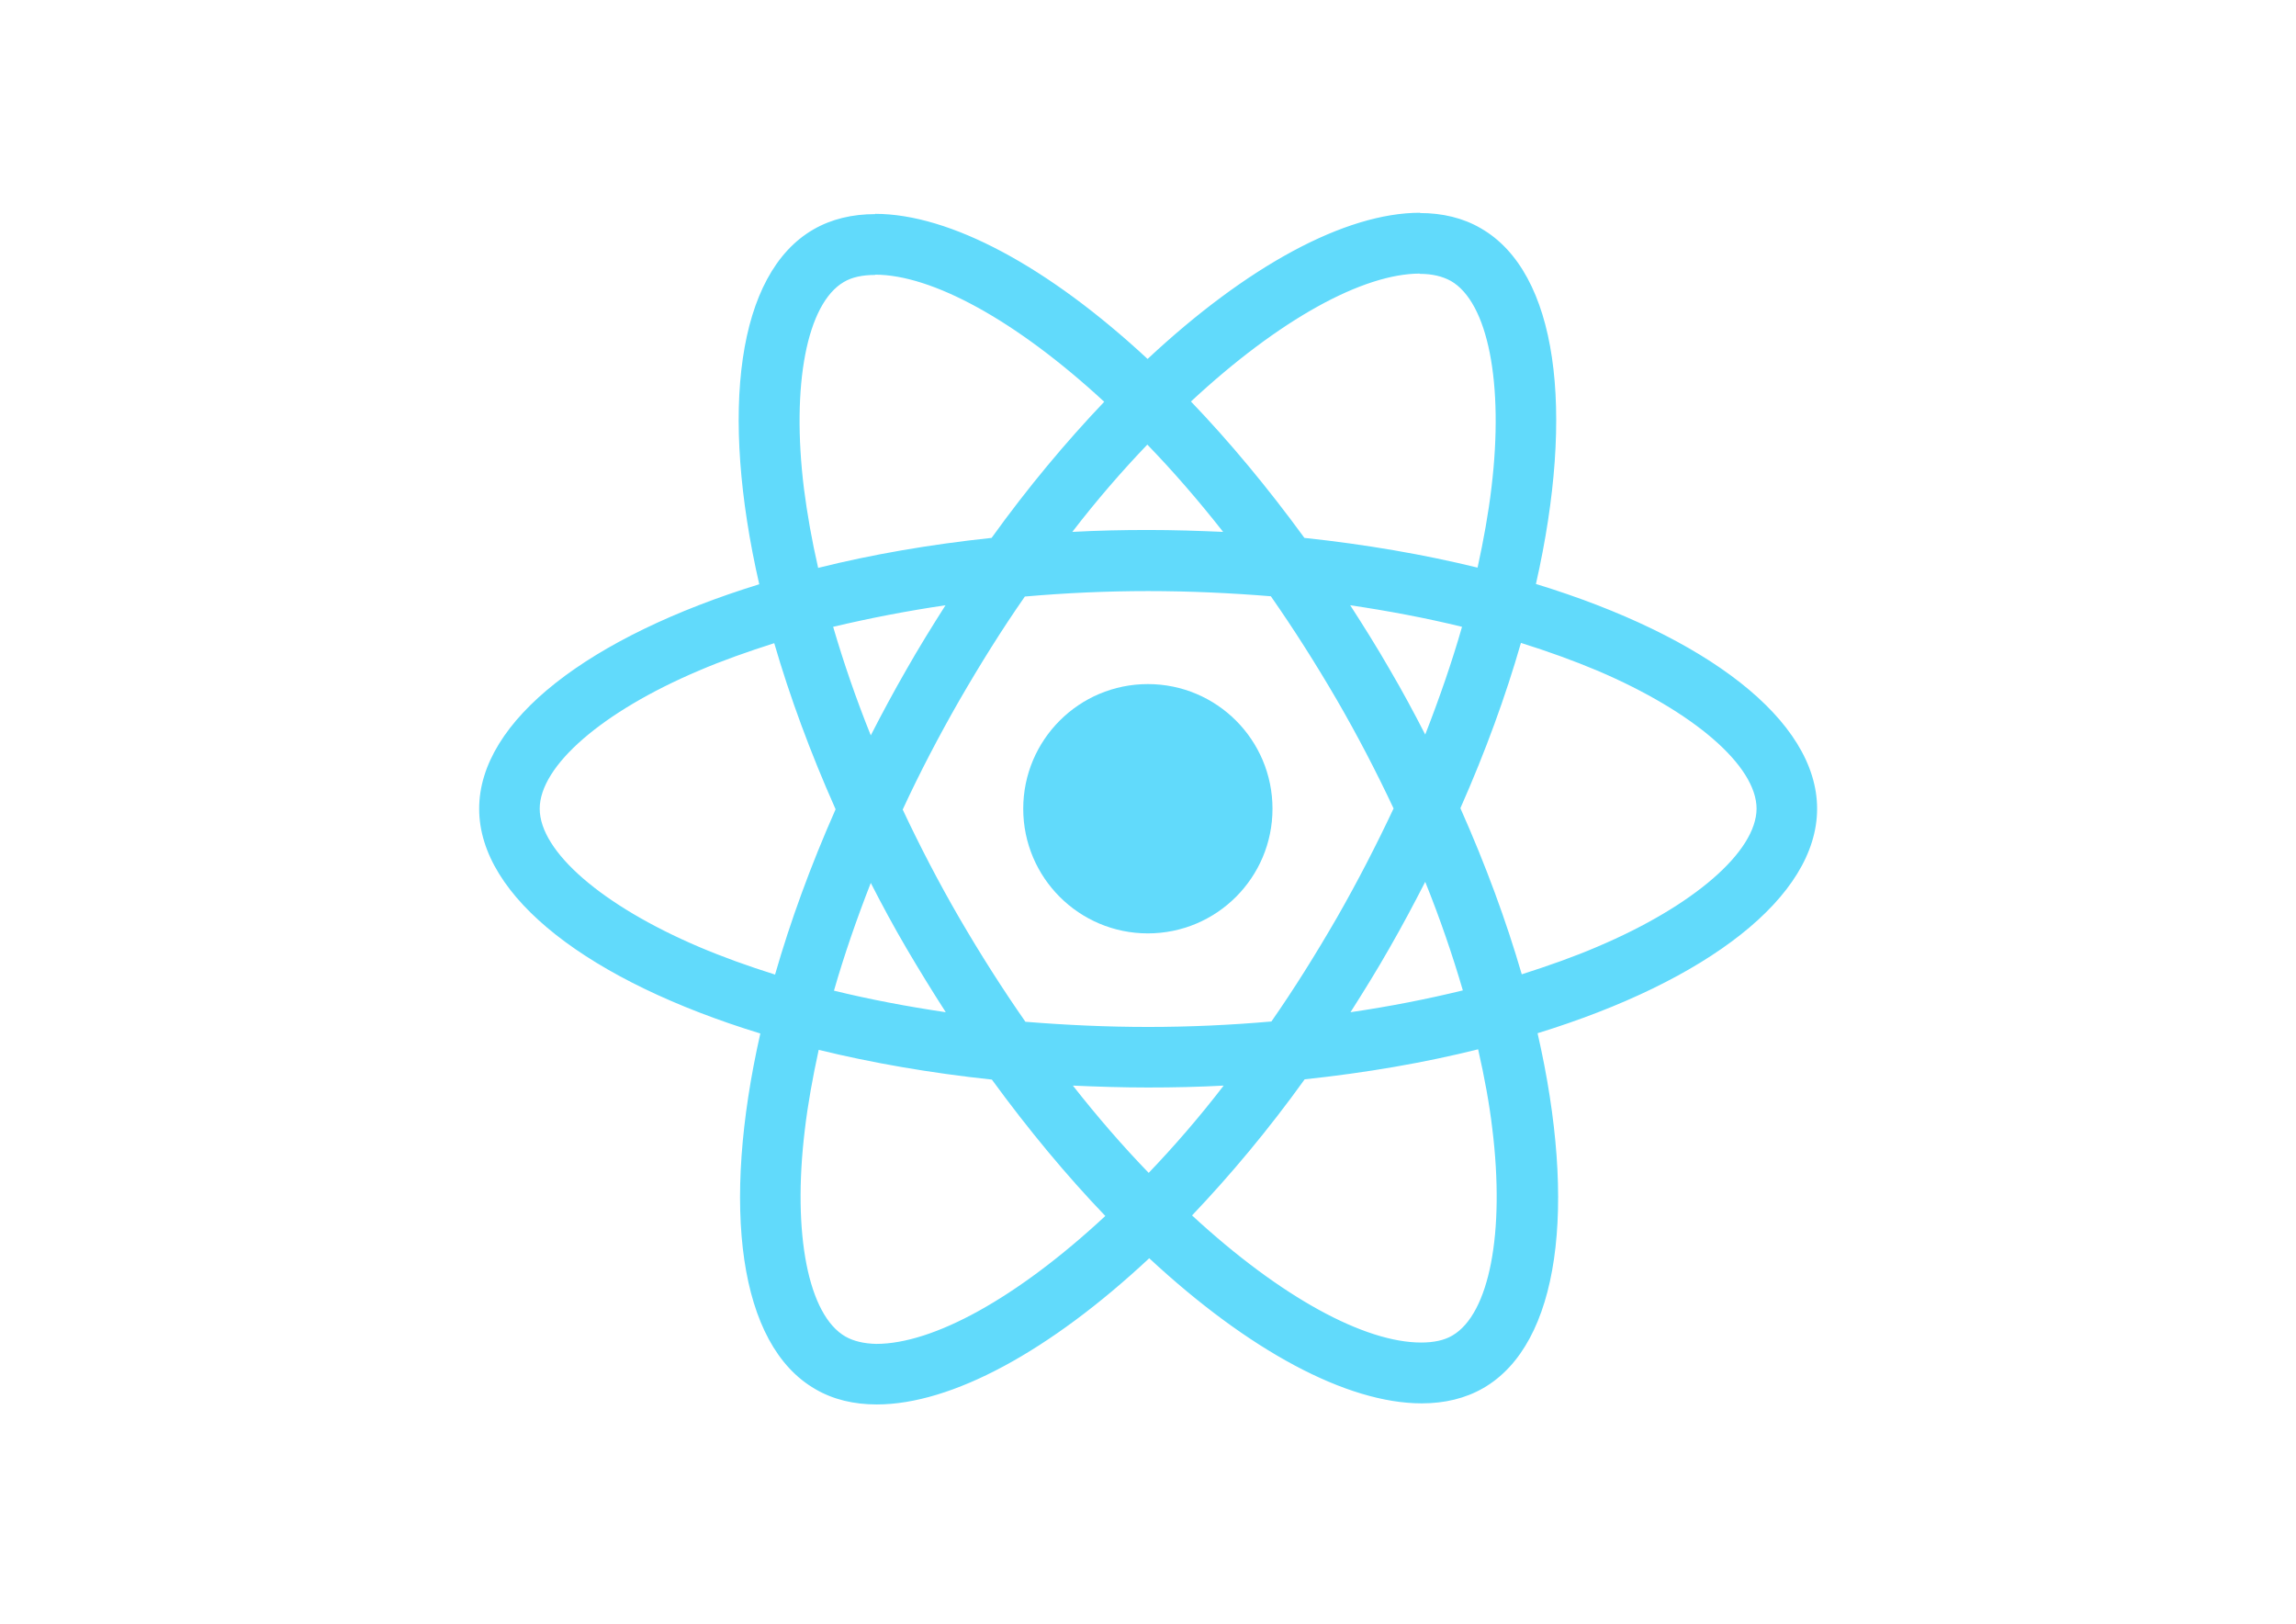
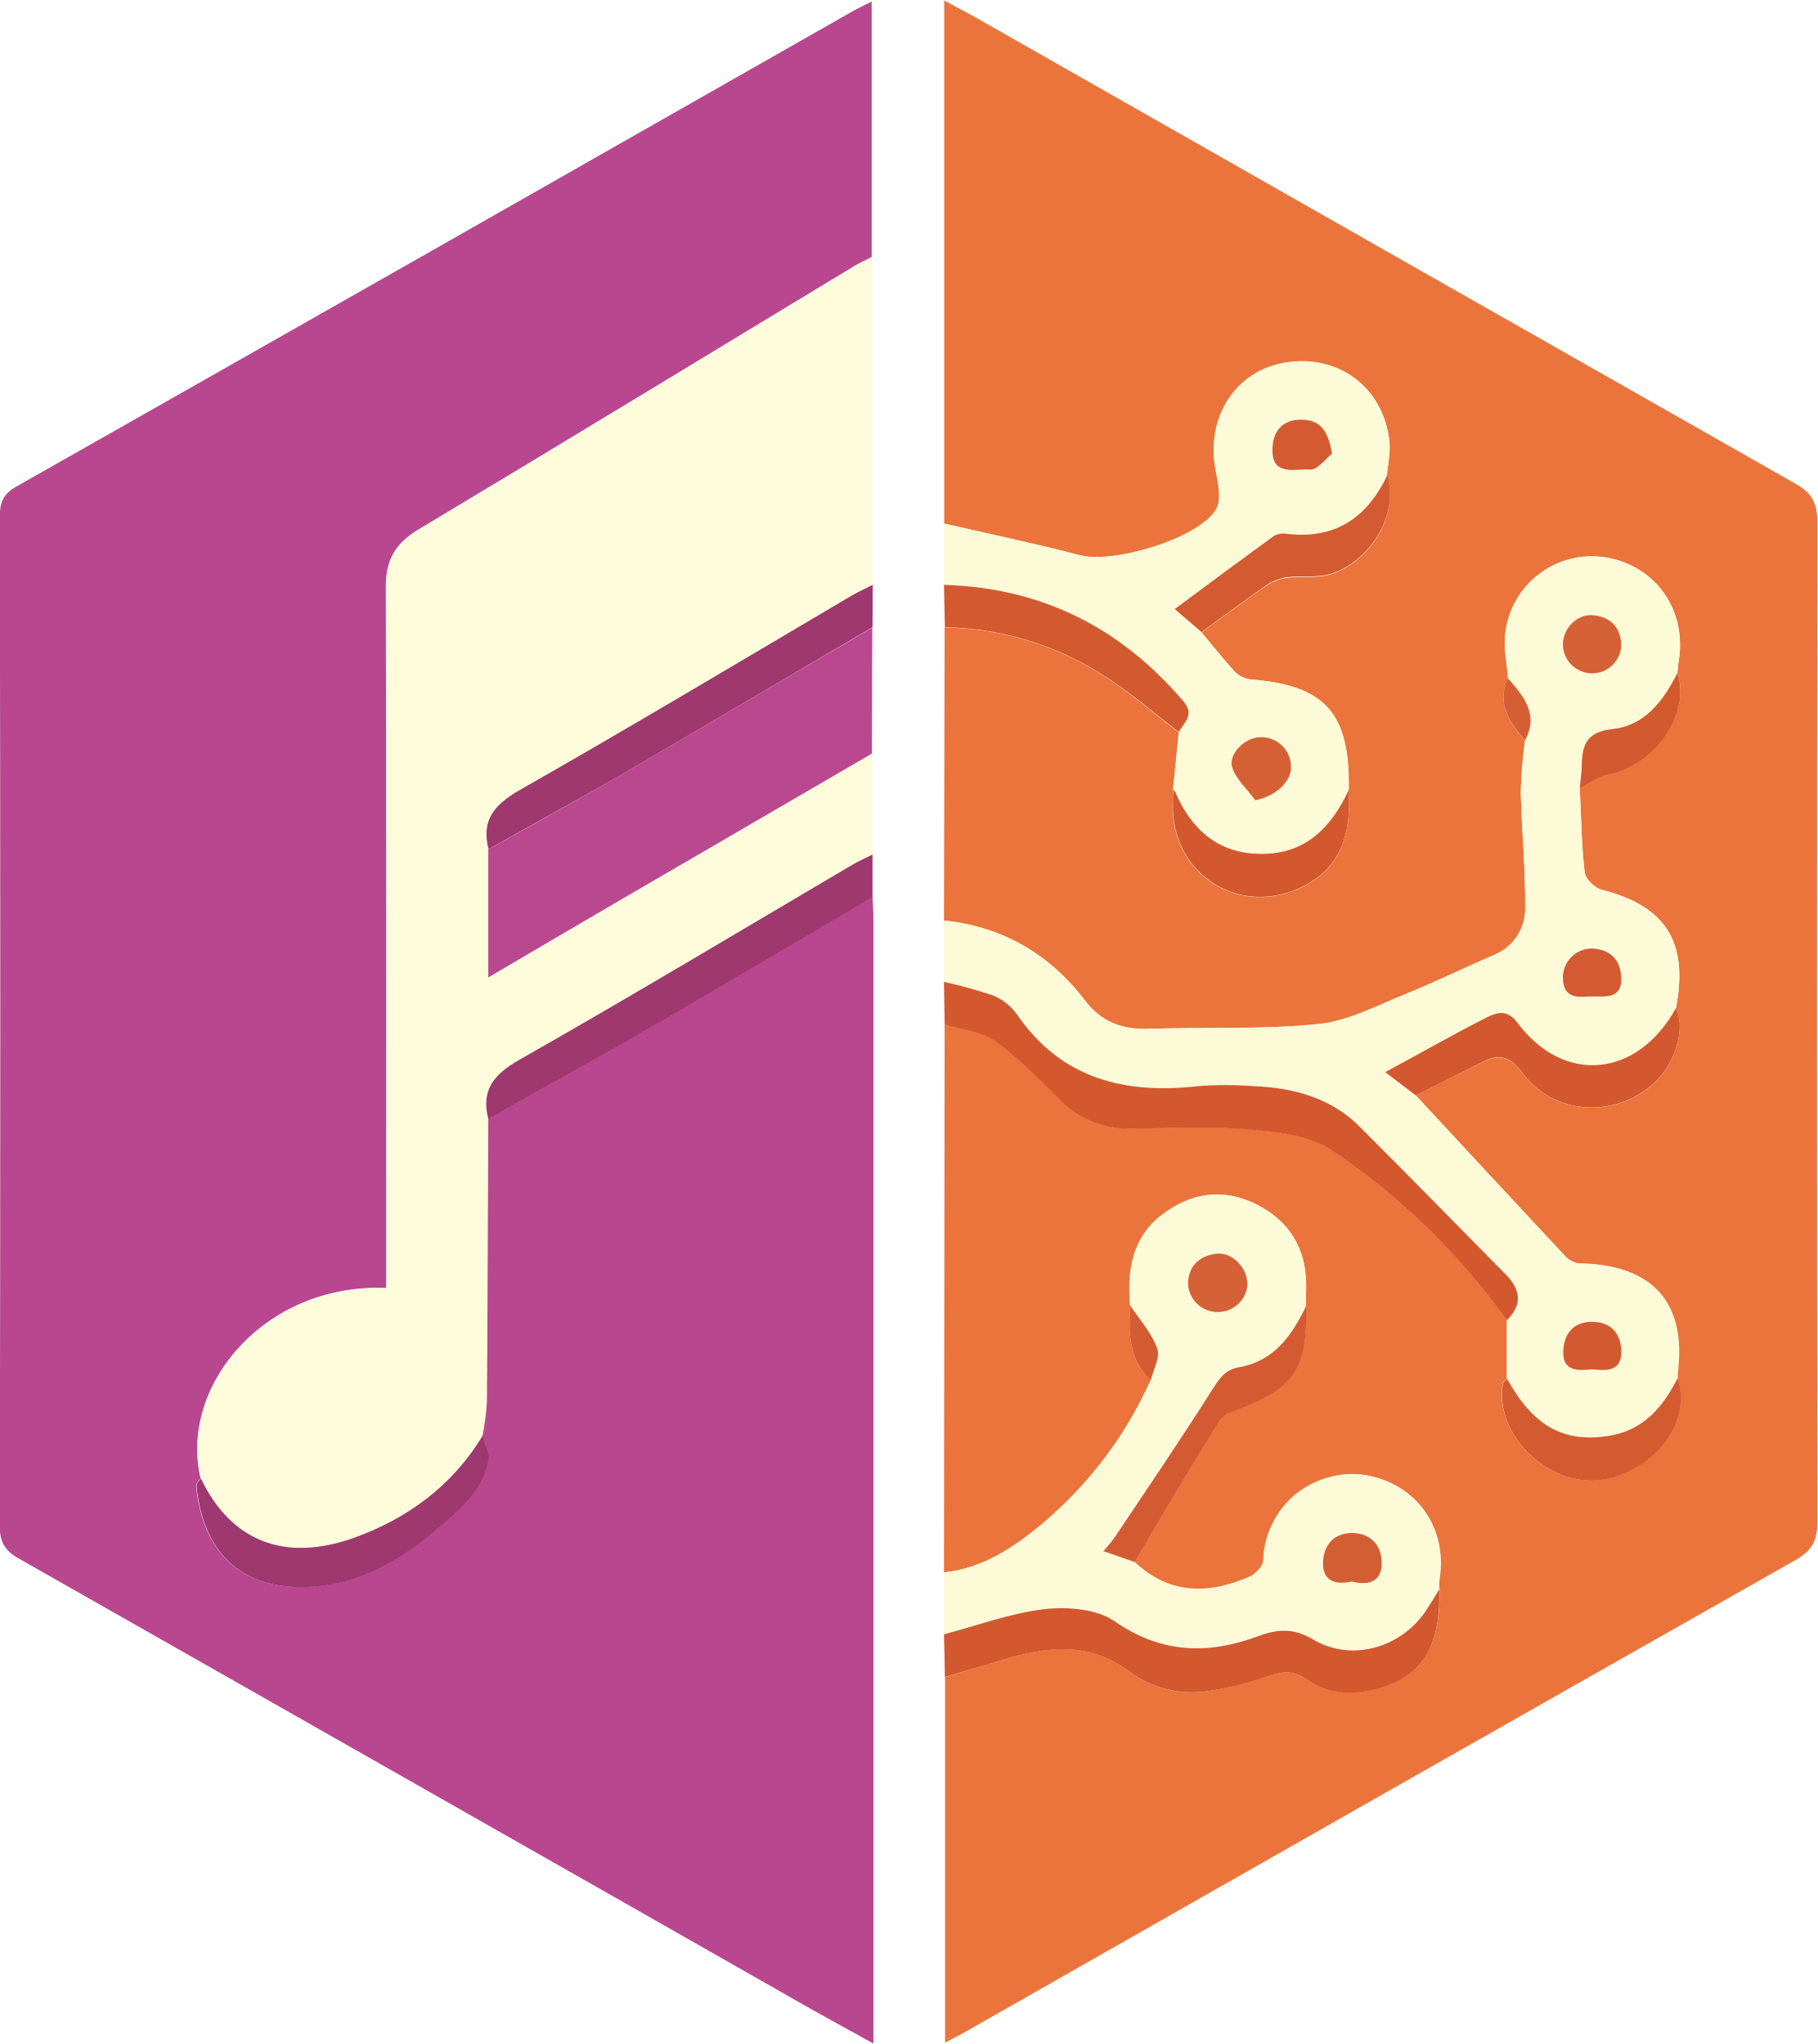
- <svg xmlns="http://www.w3.org/2000/svg" viewBox="0 0 841.9 595.3">
-   <g fill="#61DAFB">
-     <path d="M666.3 296.5c0-32.5-40.7-63.3-103.1-82.4 14.4-63.6 8-114.2-20.2-130.4-6.5-3.8-14.1-5.6-22.4-5.6v22.3c4.6 0 8.3.9 11.4 2.6 13.6 7.8 19.5 37.5 14.9 75.7-1.1 9.4-2.9 19.3-5.1 29.4-19.6-4.8-41-8.5-63.5-10.9-13.5-18.5-27.5-35.3-41.6-50 32.6-30.3 63.2-46.9 84-46.9V78c-27.5 0-63.5 19.6-99.9 53.6-36.4-33.8-72.4-53.2-99.9-53.2v22.3c20.7 0 51.4 16.5 84 46.6-14 14.7-28 31.4-41.3 49.9-22.6 2.4-44 6.1-63.6 11-2.3-10-4-19.7-5.2-29-4.7-38.2 1.1-67.9 14.6-75.8 3-1.8 6.9-2.6 11.5-2.6V78.5c-8.4 0-16 1.8-22.6 5.6-28.1 16.2-34.4 66.7-19.9 130.1-62.2 19.2-102.7 49.9-102.7 82.3 0 32.5 40.7 63.3 103.1 82.4-14.4 63.6-8 114.2 20.2 130.4 6.5 3.8 14.1 5.6 22.5 5.6 27.5 0 63.5-19.6 99.9-53.6 36.4 33.8 72.4 53.2 99.9 53.2 8.4 0 16-1.8 22.6-5.6 28.1-16.2 34.4-66.7 19.9-130.1 62-19.1 102.5-49.9 102.5-82.3zm-130.2-66.7c-3.7 12.9-8.3 26.2-13.5 39.5-4.1-8-8.4-16-13.1-24-4.6-8-9.5-15.8-14.4-23.4 14.2 2.1 27.9 4.7 41 7.9zm-45.8 106.5c-7.8 13.5-15.8 26.3-24.1 38.2-14.9 1.3-30 2-45.2 2-15.1 0-30.2-.7-45-1.9-8.3-11.9-16.4-24.6-24.2-38-7.6-13.1-14.5-26.4-20.8-39.8 6.2-13.4 13.2-26.8 20.7-39.9 7.8-13.5 15.8-26.3 24.1-38.2 14.9-1.3 30-2 45.2-2 15.1 0 30.2.7 45 1.9 8.3 11.9 16.4 24.6 24.2 38 7.6 13.1 14.5 26.4 20.8 39.8-6.3 13.4-13.2 26.8-20.7 39.9zm32.3-13c5.4 13.4 10 26.8 13.8 39.8-13.1 3.2-26.9 5.9-41.2 8 4.9-7.7 9.8-15.6 14.4-23.7 4.6-8 8.9-16.1 13-24.1zM421.2 430c-9.3-9.6-18.6-20.3-27.8-32 9 .4 18.2.7 27.5.7 9.4 0 18.7-.2 27.8-.7-9 11.7-18.3 22.4-27.5 32zm-74.4-58.9c-14.2-2.1-27.9-4.7-41-7.9 3.7-12.9 8.3-26.2 13.5-39.5 4.1 8 8.4 16 13.1 24 4.7 8 9.5 15.8 14.4 23.4zM420.7 163c9.3 9.6 18.6 20.3 27.8 32-9-.4-18.2-.7-27.5-.7-9.4 0-18.7.2-27.8.7 9-11.7 18.3-22.4 27.5-32zm-74 58.9c-4.9 7.7-9.8 15.6-14.4 23.7-4.6 8-8.9 16-13 24-5.4-13.4-10-26.8-13.8-39.8 13.1-3.1 26.9-5.8 41.2-7.9zm-90.5 125.2c-35.4-15.1-58.3-34.9-58.3-50.6 0-15.7 22.9-35.6 58.3-50.6 8.6-3.7 18-7 27.7-10.1 5.7 19.6 13.2 40 22.5 60.9-9.2 20.8-16.6 41.1-22.2 60.6-9.9-3.1-19.3-6.5-28-10.2zM310 490c-13.6-7.8-19.5-37.5-14.9-75.7 1.1-9.4 2.9-19.3 5.1-29.4 19.6 4.8 41 8.5 63.5 10.9 13.5 18.5 27.5 35.3 41.6 50-32.6 30.3-63.2 46.9-84 46.9-4.5-.1-8.3-1-11.3-2.7zm237.2-76.2c4.7 38.2-1.1 67.9-14.6 75.8-3 1.8-6.9 2.6-11.5 2.6-20.7 0-51.4-16.5-84-46.6 14-14.7 28-31.4 41.3-49.9 22.6-2.4 44-6.1 63.6-11 2.3 10.1 4.1 19.8 5.2 29.1zm38.5-66.7c-8.6 3.7-18 7-27.7 10.1-5.7-19.6-13.2-40-22.5-60.9 9.2-20.8 16.6-41.1 22.2-60.6 9.9 3.1 19.3 6.5 28.1 10.2 35.4 15.1 58.3 34.9 58.3 50.6-.1 15.7-23 35.6-58.4 50.6zM320.8 78.4z" />
-     <circle cx="420.9" cy="296.5" r="45.7" />
-     <path d="M520.5 78.1z" />
+ <svg xmlns="http://www.w3.org/2000/svg" width="32pt" height="36pt" viewBox="0 0 32 36" version="1.1">
+   <g id="surface1">
+     <path style=" stroke:none;fill-rule:nonzero;fill:rgb(72.549%,27.843%,56.078%);fill-opacity:1;" d="M 15.363 15.793 C 15.371 15.934 15.379 16.07 15.379 16.211 C 15.379 22.633 15.379 29.055 15.379 35.477 L 15.379 35.992 C 14.977 35.77 14.641 35.586 14.305 35.398 C 9.652 32.746 4.996 30.102 0.344 27.457 C 0.09 27.316 -0.004 27.168 -0.004 26.879 C 0.008 20.957 0.008 15.031 -0.004 9.109 C -0.004 8.867 0.043 8.711 0.273 8.578 C 5.199 5.785 10.117 2.988 15.031 0.188 C 15.117 0.141 15.199 0.102 15.348 0.027 L 15.348 4.527 C 15.25 4.578 15.148 4.625 15.051 4.68 C 12.488 6.23 9.934 7.789 7.363 9.328 C 6.953 9.574 6.789 9.875 6.793 10.344 C 6.805 14.293 6.801 18.246 6.801 22.195 L 6.801 22.684 C 4.637 22.598 3.152 24.43 3.531 26.031 C 3.504 26.078 3.449 26.129 3.453 26.172 C 3.551 27.137 4.051 27.918 5.219 27.949 C 6.215 27.977 7.012 27.504 7.734 26.887 C 8.113 26.562 8.508 26.223 8.594 25.695 C 8.613 25.566 8.527 25.422 8.488 25.285 C 8.527 25.086 8.555 24.883 8.566 24.676 C 8.578 23.02 8.582 21.363 8.59 19.703 C 9.375 19.262 10.164 18.832 10.941 18.383 C 12.422 17.523 13.891 16.656 15.363 15.793 Z M 15.363 15.793 " />
+     <path style=" stroke:none;fill-rule:nonzero;fill:rgb(91.765%,45.49%,23.137%);fill-opacity:1;" d="M 16.621 27.695 C 16.625 24.477 16.629 21.258 16.633 18.039 C 16.934 18.129 17.277 18.16 17.52 18.328 C 17.926 18.613 18.277 18.98 18.629 19.332 C 18.965 19.691 19.441 19.887 19.938 19.875 C 20.633 19.867 21.336 19.828 22.027 19.887 C 22.516 19.93 23.066 20 23.453 20.258 C 24.656 21.062 25.695 22.074 26.531 23.25 L 26.531 24.277 C 26.504 24.309 26.461 24.34 26.457 24.375 C 26.305 25.32 27.359 26.27 28.309 26.039 C 29.203 25.824 29.785 24.988 29.535 24.266 C 29.535 24.238 29.535 24.211 29.535 24.184 C 29.695 22.938 29.09 22.27 27.805 22.25 C 27.703 22.238 27.609 22.188 27.543 22.109 C 26.672 21.176 25.801 20.234 24.93 19.293 C 25.336 19.09 25.742 18.879 26.152 18.684 C 26.414 18.559 26.605 18.629 26.789 18.879 C 27.332 19.625 28.402 19.73 29.129 19.078 C 29.508 18.734 29.684 18.078 29.508 17.762 C 29.738 16.594 29.332 15.957 28.199 15.668 C 28.078 15.637 27.914 15.477 27.902 15.359 C 27.848 14.867 27.84 14.371 27.816 13.875 C 27.988 13.789 28.152 13.664 28.332 13.625 C 29.148 13.457 29.781 12.543 29.535 11.844 C 29.543 11.773 29.547 11.703 29.559 11.637 C 29.703 10.742 29.156 9.965 28.277 9.816 C 27.863 9.75 27.441 9.852 27.109 10.102 C 26.777 10.348 26.559 10.723 26.508 11.133 C 26.465 11.395 26.535 11.676 26.551 11.949 C 26.344 12.398 26.582 12.727 26.852 13.047 C 26.809 13.348 26.785 13.652 26.777 13.953 C 26.793 14.629 26.863 15.305 26.855 15.98 C 26.867 16.34 26.656 16.672 26.324 16.812 C 25.789 17.043 25.27 17.301 24.727 17.516 C 24.23 17.719 23.73 17.988 23.211 18.039 C 22.219 18.137 21.215 18.086 20.211 18.121 C 19.754 18.137 19.387 17.992 19.117 17.637 C 18.488 16.809 17.664 16.324 16.621 16.215 L 16.633 11.051 C 17.637 11.07 18.613 11.367 19.449 11.91 C 19.906 12.207 20.32 12.566 20.754 12.898 L 20.652 13.918 C 20.652 14.016 20.648 14.113 20.648 14.211 C 20.648 15.383 21.77 16.125 22.848 15.66 C 23.621 15.328 23.797 14.68 23.746 13.922 C 23.773 12.562 23.336 12.074 22.02 11.969 C 21.914 11.957 21.816 11.91 21.742 11.836 C 21.535 11.613 21.344 11.371 21.152 11.141 C 21.52 10.875 21.883 10.602 22.258 10.344 C 22.371 10.262 22.504 10.203 22.641 10.18 C 22.895 10.141 23.168 10.191 23.41 10.121 C 24.074 9.934 24.652 9.109 24.422 8.383 C 24.438 8.176 24.488 7.965 24.465 7.766 C 24.355 6.82 23.57 6.238 22.637 6.391 C 21.758 6.531 21.23 7.352 21.406 8.281 C 21.449 8.508 21.516 8.793 21.418 8.969 C 21.121 9.484 19.613 9.938 19.016 9.781 C 18.223 9.574 17.418 9.406 16.625 9.223 L 16.625 0.008 C 16.855 0.133 17.023 0.219 17.188 0.312 C 21.996 3.051 26.805 5.785 31.617 8.52 C 31.918 8.691 32 8.879 32 9.203 C 31.992 15.07 31.992 20.934 32 26.801 C 32 27.129 31.91 27.312 31.609 27.48 C 26.773 30.219 21.941 32.969 17.109 35.723 C 16.969 35.805 16.824 35.879 16.641 35.977 L 16.641 29.535 C 17.027 29.422 17.41 29.305 17.797 29.195 C 18.516 28.984 19.207 28.938 19.863 29.426 C 20.27 29.734 20.785 29.863 21.289 29.781 C 21.645 29.723 21.996 29.633 22.34 29.516 C 22.582 29.434 22.773 29.418 22.992 29.57 C 23.387 29.84 23.832 29.855 24.277 29.734 C 25.051 29.523 25.367 28.984 25.348 27.988 C 25.34 27.93 25.34 27.875 25.348 27.82 C 25.504 26.844 24.867 26.066 23.941 25.969 C 23.512 25.938 23.086 26.082 22.762 26.367 C 22.441 26.656 22.254 27.062 22.246 27.492 C 22.242 27.59 22.113 27.723 22.012 27.766 C 21.285 28.102 20.586 28.102 19.977 27.512 C 20.469 26.688 20.957 25.859 21.453 25.035 C 21.492 24.965 21.555 24.914 21.629 24.879 C 22.789 24.465 23.02 24.145 22.996 22.992 C 22.996 22.883 22.996 22.77 23 22.656 C 23.004 22 22.707 21.504 22.121 21.211 C 21.539 20.922 20.949 21.008 20.438 21.414 C 19.93 21.82 19.852 22.391 19.902 22.996 C 19.867 23.477 19.875 23.945 20.262 24.309 C 19.824 25.285 19.172 26.148 18.352 26.84 C 17.852 27.254 17.309 27.621 16.621 27.695 Z M 16.621 27.695 " />
+     <path style=" stroke:none;fill-rule:nonzero;fill:rgb(99.608%,98.824%,85.49%);fill-opacity:1;" d="M 8.598 19.707 C 8.59 21.367 8.586 23.023 8.574 24.68 C 8.562 24.887 8.535 25.09 8.496 25.289 C 7.965 26.172 7.176 26.746 6.23 27.086 C 5 27.527 4.062 27.137 3.535 26.035 C 3.156 24.434 4.645 22.605 6.805 22.688 L 6.805 22.199 C 6.805 18.25 6.809 14.297 6.797 10.348 C 6.797 9.879 6.961 9.578 7.367 9.332 C 9.938 7.793 12.496 6.234 15.059 4.684 C 15.152 4.629 15.254 4.586 15.355 4.535 C 15.355 6.457 15.359 8.379 15.363 10.305 C 15.242 10.367 15.109 10.422 14.996 10.492 C 13.047 11.641 11.105 12.805 9.137 13.926 C 8.684 14.184 8.465 14.457 8.598 14.961 L 8.598 17.219 C 9.414 16.738 10.168 16.297 10.922 15.855 C 12.398 14.996 13.875 14.137 15.352 13.277 C 15.355 13.867 15.359 14.457 15.363 15.051 C 15.242 15.113 15.109 15.168 14.996 15.238 C 13.047 16.387 11.105 17.551 9.141 18.668 C 8.688 18.922 8.469 19.199 8.598 19.707 Z M 8.598 19.707 " />
+     <path style=" stroke:none;fill-rule:nonzero;fill:rgb(99.216%,98.039%,84.314%);fill-opacity:1;" d="M 26.535 24.281 L 26.535 23.25 C 26.824 22.973 26.773 22.703 26.512 22.438 C 25.652 21.566 24.801 20.695 23.938 19.832 C 23.426 19.324 22.77 19.152 22.066 19.129 C 21.746 19.102 21.426 19.102 21.105 19.129 C 19.809 19.273 18.695 19 17.914 17.867 C 17.809 17.719 17.664 17.602 17.496 17.535 C 17.211 17.438 16.918 17.355 16.621 17.293 L 16.621 16.211 C 17.664 16.32 18.488 16.809 19.117 17.637 C 19.391 17.992 19.758 18.133 20.215 18.121 C 21.215 18.086 22.219 18.137 23.211 18.035 C 23.73 17.984 24.234 17.715 24.73 17.516 C 25.266 17.297 25.789 17.043 26.324 16.809 C 26.656 16.668 26.871 16.336 26.855 15.977 C 26.863 15.301 26.793 14.629 26.777 13.953 C 26.785 13.648 26.812 13.344 26.852 13.043 C 27.098 12.586 26.832 12.262 26.555 11.945 C 26.535 11.672 26.469 11.395 26.508 11.129 C 26.562 10.719 26.781 10.352 27.113 10.105 C 27.445 9.855 27.867 9.754 28.277 9.82 C 29.156 9.973 29.703 10.75 29.559 11.641 C 29.547 11.711 29.543 11.781 29.535 11.848 C 29.293 12.336 28.969 12.777 28.398 12.836 C 27.949 12.883 27.859 13.105 27.855 13.465 C 27.855 13.602 27.828 13.738 27.816 13.875 C 27.84 14.375 27.844 14.871 27.902 15.363 C 27.914 15.477 28.078 15.641 28.199 15.672 C 29.332 15.961 29.738 16.594 29.508 17.762 C 28.832 18.992 27.531 19.117 26.715 18.012 C 26.531 17.762 26.344 17.84 26.176 17.93 C 25.586 18.227 25.008 18.555 24.391 18.891 L 24.93 19.293 C 25.801 20.234 26.676 21.176 27.551 22.113 C 27.617 22.191 27.711 22.242 27.812 22.258 C 29.098 22.27 29.703 22.941 29.543 24.188 C 29.543 24.215 29.543 24.242 29.543 24.27 C 29.285 24.781 28.941 25.191 28.332 25.289 C 27.531 25.418 26.992 25.109 26.535 24.281 Z M 27.52 11.344 C 27.516 11.625 27.746 11.855 28.027 11.859 C 28.312 11.863 28.543 11.637 28.547 11.355 C 28.535 11.047 28.359 10.867 28.059 10.836 C 27.777 10.805 27.527 11.055 27.52 11.344 Z M 27.965 17.551 C 28.258 17.547 28.559 17.613 28.547 17.223 C 28.535 16.914 28.367 16.73 28.055 16.707 C 27.914 16.699 27.777 16.75 27.676 16.848 C 27.574 16.945 27.516 17.082 27.52 17.223 C 27.523 17.574 27.766 17.566 27.965 17.551 Z M 28.031 24.117 C 28.297 24.145 28.566 24.156 28.547 23.777 C 28.527 23.469 28.348 23.285 28.035 23.281 C 27.727 23.277 27.547 23.469 27.523 23.773 C 27.5 24.152 27.766 24.145 28.035 24.117 Z M 28.031 24.117 " />
+     <path style=" stroke:none;fill-rule:nonzero;fill:rgb(99.216%,98.039%,84.314%);fill-opacity:1;" d="M 16.621 27.695 C 17.305 27.621 17.848 27.254 18.348 26.84 C 19.168 26.148 19.824 25.285 20.258 24.309 C 20.305 24.117 20.426 23.898 20.371 23.746 C 20.273 23.477 20.062 23.246 19.898 22.996 C 19.844 22.391 19.922 21.824 20.434 21.414 C 20.949 21.004 21.527 20.914 22.121 21.211 C 22.711 21.508 23 21.996 22.996 22.656 C 22.996 22.766 22.996 22.879 22.992 22.992 C 22.746 23.508 22.43 23.965 21.824 24.074 C 21.543 24.121 21.457 24.289 21.328 24.488 C 20.777 25.352 20.203 26.199 19.633 27.047 C 19.574 27.133 19.504 27.215 19.422 27.312 L 19.973 27.504 C 20.586 28.086 21.281 28.086 22.012 27.762 C 22.113 27.715 22.238 27.582 22.242 27.484 C 22.254 27.059 22.441 26.652 22.758 26.363 C 23.078 26.078 23.504 25.934 23.934 25.965 C 24.855 26.062 25.496 26.836 25.336 27.816 C 25.332 27.871 25.332 27.926 25.336 27.98 C 25.266 28.098 25.195 28.215 25.121 28.328 C 24.691 29.004 23.805 29.277 23.113 28.867 C 22.766 28.66 22.488 28.684 22.148 28.809 C 21.266 29.137 20.438 29.117 19.613 28.543 C 19.301 28.328 18.789 28.289 18.387 28.336 C 17.797 28.406 17.211 28.625 16.621 28.785 C 16.621 28.418 16.621 28.059 16.621 27.695 Z M 21.965 22.613 C 21.953 22.309 21.68 22.047 21.406 22.082 C 21.109 22.121 20.922 22.301 20.914 22.605 C 20.926 22.887 21.156 23.105 21.438 23.109 C 21.719 23.109 21.949 22.891 21.965 22.613 Z M 23.797 27.859 C 24.082 27.926 24.336 27.879 24.32 27.504 C 24.309 27.199 24.117 27.004 23.812 27.004 C 23.508 27.004 23.309 27.188 23.289 27.492 C 23.273 27.82 23.477 27.926 23.801 27.855 Z M 23.797 27.859 " />
+     <path style=" stroke:none;fill-rule:nonzero;fill:rgb(99.216%,98.039%,84.314%);fill-opacity:1;" d="M 16.621 9.219 C 17.418 9.402 18.219 9.57 19.012 9.777 C 19.609 9.934 21.117 9.48 21.414 8.965 C 21.512 8.789 21.445 8.5 21.402 8.273 C 21.227 7.348 21.754 6.527 22.633 6.383 C 23.566 6.234 24.352 6.816 24.461 7.762 C 24.484 7.961 24.434 8.172 24.418 8.375 C 24.062 9.133 23.492 9.516 22.625 9.402 C 22.547 9.398 22.465 9.418 22.398 9.461 C 21.824 9.879 21.258 10.301 20.676 10.73 L 21.156 11.133 C 21.352 11.367 21.539 11.605 21.742 11.828 C 21.816 11.902 21.914 11.949 22.02 11.965 C 23.34 12.07 23.773 12.555 23.75 13.914 C 23.445 14.574 22.984 15.043 22.203 15.039 C 21.445 15.031 20.973 14.602 20.691 13.938 C 20.691 13.926 20.668 13.922 20.656 13.914 C 20.691 13.57 20.727 13.23 20.762 12.891 C 20.844 12.727 21.047 12.594 20.844 12.352 C 19.734 11.055 18.344 10.352 16.621 10.301 C 16.621 9.938 16.621 9.574 16.621 9.219 Z M 22.102 14.098 C 22.465 14.031 22.754 13.75 22.727 13.488 C 22.719 13.211 22.492 12.988 22.211 12.988 C 21.945 12.969 21.617 13.27 21.695 13.516 C 21.762 13.723 21.961 13.898 22.102 14.094 Z M 23.449 7.996 C 23.387 7.57 23.219 7.387 22.902 7.391 C 22.59 7.395 22.418 7.586 22.398 7.891 C 22.375 8.41 22.812 8.25 23.062 8.27 C 23.203 8.281 23.355 8.066 23.453 7.992 Z M 23.449 7.996 " />
+     <path style=" stroke:none;fill-rule:nonzero;fill:rgb(72.941%,28.235%,56.078%);fill-opacity:1;" d="M 15.352 13.273 C 13.875 14.133 12.398 14.992 10.922 15.852 C 10.168 16.293 9.414 16.734 8.598 17.215 L 8.598 14.961 C 9.379 14.523 10.172 14.09 10.945 13.641 C 12.422 12.781 13.887 11.914 15.359 11.055 Z M 15.352 13.273 " />
+     <path style=" stroke:none;fill-rule:nonzero;fill:rgb(82.745%,34.51%,18.039%);fill-opacity:1;" d="M 16.621 17.293 C 16.918 17.359 17.207 17.438 17.492 17.535 C 17.66 17.605 17.805 17.723 17.91 17.871 C 18.691 19.004 19.805 19.277 21.102 19.129 C 21.422 19.105 21.742 19.105 22.062 19.129 C 22.766 19.156 23.422 19.328 23.934 19.836 C 24.797 20.699 25.648 21.57 26.508 22.441 C 26.77 22.703 26.82 22.973 26.531 23.254 C 25.695 22.082 24.656 21.066 23.453 20.262 C 23.066 20.004 22.516 19.934 22.027 19.895 C 21.336 19.832 20.633 19.871 19.938 19.879 C 19.441 19.895 18.965 19.695 18.629 19.34 C 18.277 18.988 17.926 18.621 17.52 18.336 C 17.277 18.164 16.934 18.137 16.633 18.043 Z M 16.621 17.293 " />
+     <path style=" stroke:none;fill-rule:nonzero;fill:rgb(82.745%,34.51%,18.039%);fill-opacity:1;" d="M 16.621 28.785 C 17.211 28.629 17.797 28.41 18.395 28.34 C 18.797 28.297 19.309 28.336 19.621 28.551 C 20.445 29.125 21.273 29.145 22.156 28.816 C 22.492 28.691 22.773 28.668 23.121 28.875 C 23.812 29.285 24.699 29.012 25.129 28.336 C 25.203 28.223 25.273 28.105 25.344 27.988 C 25.367 28.988 25.051 29.523 24.277 29.738 C 23.832 29.859 23.387 29.848 22.992 29.57 C 22.773 29.418 22.582 29.434 22.336 29.52 C 21.996 29.637 21.645 29.727 21.289 29.781 C 20.785 29.863 20.27 29.734 19.863 29.426 C 19.207 28.941 18.52 28.988 17.797 29.195 C 17.41 29.309 17.023 29.422 16.637 29.535 C 16.633 29.285 16.629 29.035 16.621 28.785 Z M 16.621 28.785 " />
+     <path style=" stroke:none;fill-rule:nonzero;fill:rgb(61.961%,21.961%,43.137%);fill-opacity:1;" d="M 15.363 11.047 C 13.895 11.91 12.426 12.777 10.953 13.637 C 10.176 14.086 9.383 14.516 8.602 14.957 C 8.473 14.453 8.691 14.18 9.145 13.918 C 11.109 12.801 13.051 11.637 15 10.488 C 15.121 10.418 15.246 10.363 15.367 10.301 C 15.367 10.551 15.363 10.801 15.363 11.047 Z M 15.363 11.047 " />
+     <path style=" stroke:none;fill-rule:nonzero;fill:rgb(61.961%,21.961%,43.137%);fill-opacity:1;" d="M 8.598 19.707 C 8.469 19.203 8.688 18.926 9.141 18.668 C 11.105 17.551 13.047 16.387 14.996 15.238 C 15.113 15.168 15.242 15.113 15.363 15.051 C 15.363 15.301 15.363 15.551 15.363 15.801 C 13.895 16.664 12.426 17.531 10.949 18.387 C 10.172 18.832 9.379 19.262 8.598 19.707 Z M 8.598 19.707 " />
+     <path style=" stroke:none;fill-rule:nonzero;fill:rgb(82.745%,34.902%,18.431%);fill-opacity:1;" d="M 16.621 10.301 C 18.344 10.352 19.734 11.055 20.84 12.355 C 21.047 12.598 20.84 12.723 20.758 12.895 C 20.324 12.559 19.906 12.199 19.449 11.906 C 18.613 11.363 17.637 11.066 16.637 11.047 Z M 16.621 10.301 " />
+     <path style=" stroke:none;fill-rule:nonzero;fill:rgb(61.961%,21.961%,43.529%);fill-opacity:1;" d="M 3.535 26.035 C 4.062 27.137 5 27.523 6.23 27.086 C 7.176 26.746 7.965 26.168 8.496 25.289 C 8.531 25.426 8.621 25.57 8.602 25.699 C 8.516 26.227 8.121 26.566 7.742 26.891 C 7.023 27.508 6.223 27.98 5.223 27.953 C 4.055 27.918 3.555 27.137 3.461 26.172 C 3.457 26.129 3.508 26.078 3.535 26.035 Z M 3.535 26.035 " />
+     <path style=" stroke:none;fill-rule:nonzero;fill:rgb(82.745%,34.51%,18.431%);fill-opacity:1;" d="M 24.93 19.293 L 24.391 18.883 C 25.008 18.551 25.582 18.223 26.172 17.922 C 26.34 17.84 26.531 17.762 26.715 18.008 C 27.531 19.109 28.832 18.984 29.508 17.758 C 29.684 18.078 29.508 18.73 29.129 19.074 C 28.402 19.727 27.332 19.625 26.789 18.875 C 26.605 18.625 26.414 18.555 26.152 18.68 C 25.738 18.883 25.336 19.09 24.93 19.293 Z M 24.93 19.293 " />
+     <path style=" stroke:none;fill-rule:nonzero;fill:rgb(83.137%,35.294%,19.216%);fill-opacity:1;" d="M 21.156 11.133 L 20.684 10.727 C 21.262 10.297 21.832 9.875 22.406 9.457 C 22.469 9.41 22.551 9.391 22.629 9.398 C 23.496 9.512 24.066 9.129 24.426 8.371 C 24.652 9.098 24.074 9.926 23.41 10.113 C 23.168 10.18 22.895 10.133 22.641 10.168 C 22.504 10.195 22.371 10.25 22.258 10.336 C 21.883 10.598 21.52 10.867 21.156 11.133 Z M 21.156 11.133 " />
+     <path style=" stroke:none;fill-rule:nonzero;fill:rgb(83.137%,35.686%,19.216%);fill-opacity:1;" d="M 19.98 27.512 L 19.43 27.32 C 19.516 27.219 19.582 27.141 19.641 27.055 C 20.211 26.203 20.785 25.359 21.332 24.496 C 21.465 24.293 21.551 24.125 21.828 24.078 C 22.438 23.969 22.754 23.512 23 22.996 C 23.023 24.148 22.793 24.469 21.633 24.887 C 21.559 24.918 21.5 24.973 21.457 25.043 C 20.957 25.859 20.469 26.688 19.98 27.512 Z M 19.98 27.512 " />
+     <path style=" stroke:none;fill-rule:nonzero;fill:rgb(83.137%,35.294%,18.824%);fill-opacity:1;" d="M 26.535 24.281 C 26.992 25.113 27.531 25.418 28.328 25.289 C 28.938 25.195 29.281 24.781 29.539 24.273 C 29.789 24.996 29.203 25.832 28.312 26.043 C 27.363 26.27 26.309 25.324 26.461 24.379 C 26.465 24.34 26.508 24.312 26.535 24.281 Z M 26.535 24.281 " />
+     <path style=" stroke:none;fill-rule:nonzero;fill:rgb(82.745%,34.51%,18.039%);fill-opacity:1;" d="M 20.656 13.914 C 20.668 13.922 20.684 13.93 20.688 13.938 C 20.973 14.605 21.445 15.035 22.199 15.039 C 22.98 15.047 23.441 14.578 23.746 13.918 C 23.797 14.676 23.621 15.32 22.848 15.656 C 21.773 16.121 20.652 15.379 20.652 14.203 C 20.652 14.109 20.652 14.012 20.656 13.914 Z M 20.656 13.914 " />
+     <path style=" stroke:none;fill-rule:nonzero;fill:rgb(82.745%,34.902%,18.431%);fill-opacity:1;" d="M 27.816 13.879 C 27.828 13.742 27.852 13.605 27.852 13.469 C 27.859 13.105 27.949 12.887 28.398 12.84 C 28.965 12.777 29.293 12.34 29.535 11.852 C 29.781 12.551 29.148 13.469 28.332 13.633 C 28.152 13.668 27.988 13.797 27.816 13.879 Z M 27.816 13.879 " />
+     <path style=" stroke:none;fill-rule:nonzero;fill:rgb(83.137%,36.078%,19.608%);fill-opacity:1;" d="M 19.902 22.996 C 20.07 23.246 20.277 23.477 20.375 23.746 C 20.434 23.902 20.309 24.121 20.262 24.312 C 19.875 23.945 19.867 23.477 19.902 22.996 Z M 19.902 22.996 " />
+     <path style=" stroke:none;fill-rule:nonzero;fill:rgb(83.922%,36.863%,20.392%);fill-opacity:1;" d="M 26.551 11.945 C 26.832 12.262 27.098 12.586 26.852 13.043 C 26.582 12.723 26.344 12.395 26.551 11.945 Z M 26.551 11.945 " />
+     <path style=" stroke:none;fill-rule:nonzero;fill:rgb(83.529%,38.039%,21.176%);fill-opacity:1;" d="M 27.52 11.344 C 27.527 11.055 27.777 10.805 28.059 10.836 C 28.359 10.867 28.535 11.047 28.547 11.355 C 28.543 11.637 28.312 11.863 28.027 11.859 C 27.746 11.855 27.516 11.625 27.52 11.344 Z M 27.52 11.344 " />
+     <path style=" stroke:none;fill-rule:nonzero;fill:rgb(82.745%,35.294%,19.216%);fill-opacity:1;" d="M 27.965 17.551 C 27.766 17.566 27.523 17.574 27.52 17.223 C 27.516 17.082 27.574 16.945 27.676 16.848 C 27.777 16.75 27.914 16.699 28.055 16.707 C 28.367 16.73 28.535 16.914 28.547 17.223 C 28.559 17.613 28.258 17.543 27.965 17.551 Z M 27.965 17.551 " />
+     <path style=" stroke:none;fill-rule:nonzero;fill:rgb(82.745%,35.294%,18.824%);fill-opacity:1;" d="M 28.035 24.117 C 27.77 24.145 27.5 24.152 27.527 23.773 C 27.547 23.469 27.723 23.277 28.039 23.281 C 28.355 23.285 28.531 23.469 28.547 23.777 C 28.566 24.156 28.297 24.145 28.035 24.117 Z M 28.035 24.117 " />
+     <path style=" stroke:none;fill-rule:nonzero;fill:rgb(83.529%,38.039%,21.176%);fill-opacity:1;" d="M 21.965 22.613 C 21.953 22.891 21.723 23.109 21.438 23.109 C 21.156 23.105 20.93 22.887 20.918 22.605 C 20.926 22.301 21.113 22.121 21.41 22.082 C 21.684 22.047 21.957 22.309 21.965 22.613 Z M 21.965 22.613 " />
+     <path style=" stroke:none;fill-rule:nonzero;fill:rgb(83.137%,36.863%,20.392%);fill-opacity:1;" d="M 23.801 27.855 C 23.477 27.926 23.273 27.82 23.297 27.488 C 23.316 27.184 23.516 26.996 23.816 27 C 24.121 27.004 24.316 27.199 24.328 27.5 C 24.34 27.875 24.09 27.926 23.801 27.855 Z M 23.801 27.855 " />
+     <path style=" stroke:none;fill-rule:nonzero;fill:rgb(83.529%,37.647%,20.392%);fill-opacity:1;" d="M 22.102 14.094 C 21.961 13.898 21.762 13.723 21.695 13.512 C 21.621 13.27 21.949 12.965 22.215 12.984 C 22.492 12.988 22.723 13.207 22.73 13.484 C 22.758 13.746 22.469 14.027 22.102 14.094 Z M 22.102 14.094 " />
+     <path style=" stroke:none;fill-rule:nonzero;fill:rgb(83.137%,35.686%,19.216%);fill-opacity:1;" d="M 23.453 7.992 C 23.355 8.066 23.199 8.281 23.07 8.27 C 22.816 8.25 22.379 8.406 22.406 7.891 C 22.418 7.582 22.59 7.391 22.91 7.391 C 23.23 7.391 23.387 7.566 23.453 7.992 Z M 23.453 7.992 " />
  </g>
</svg>
